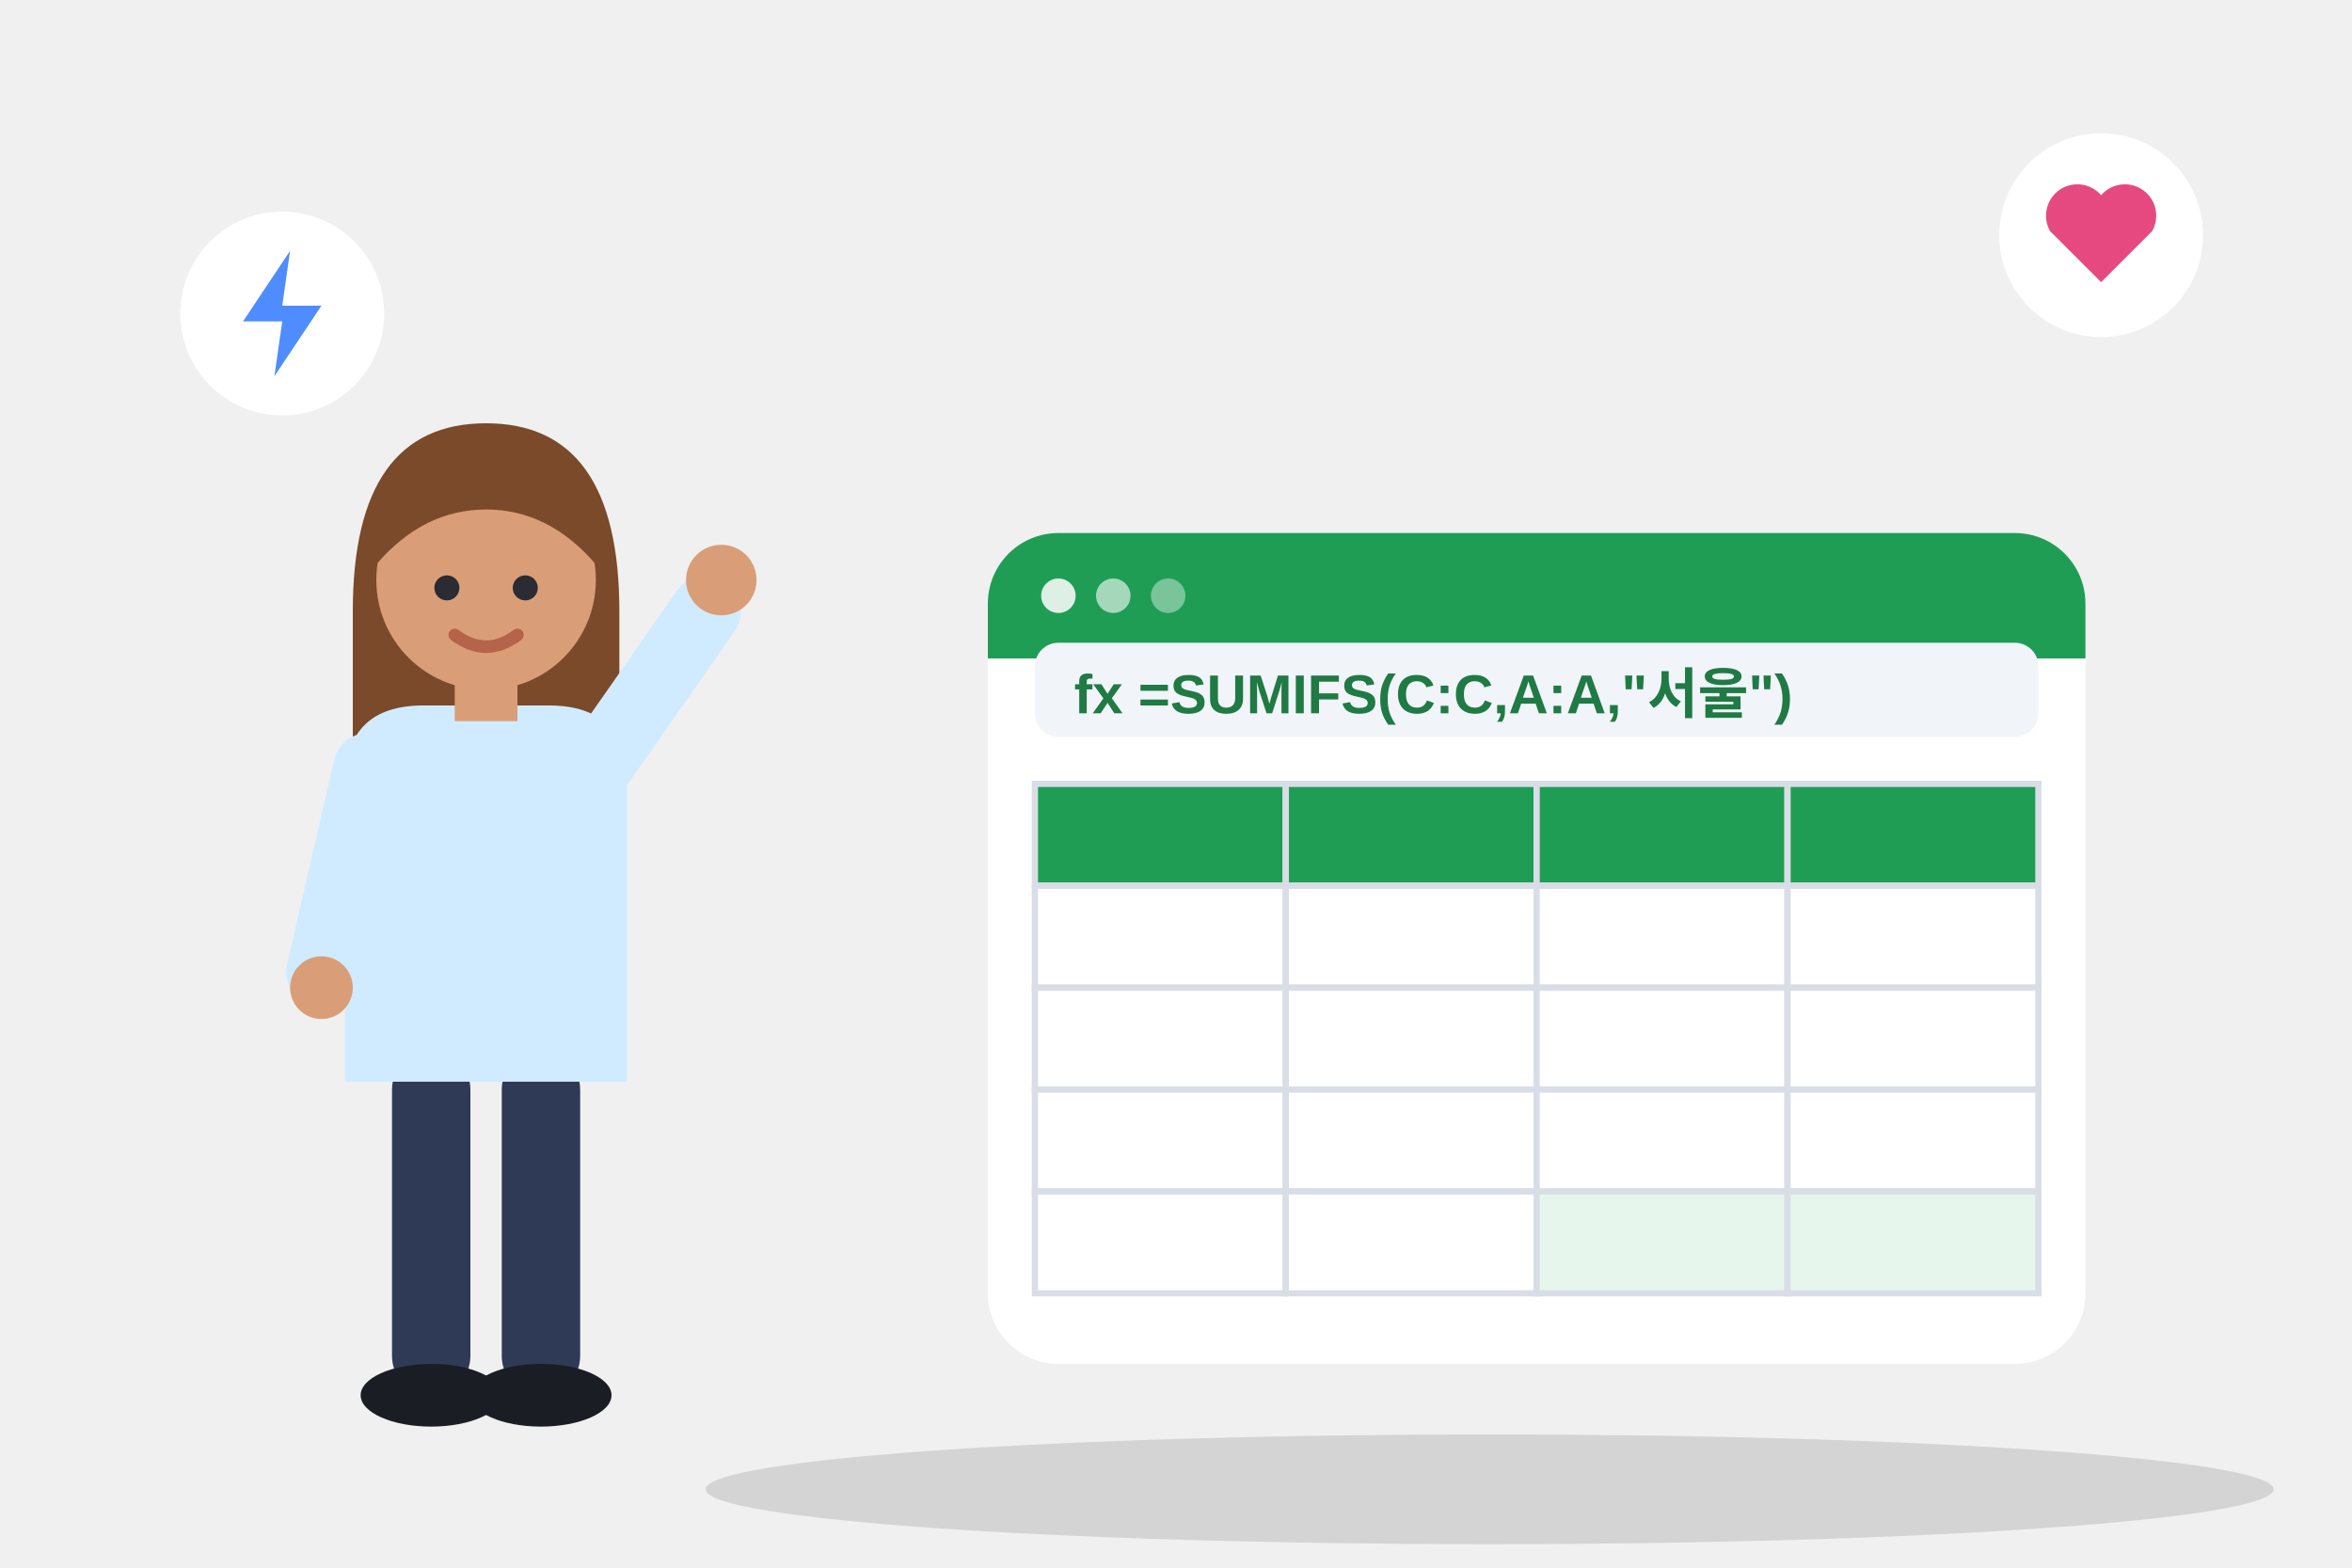
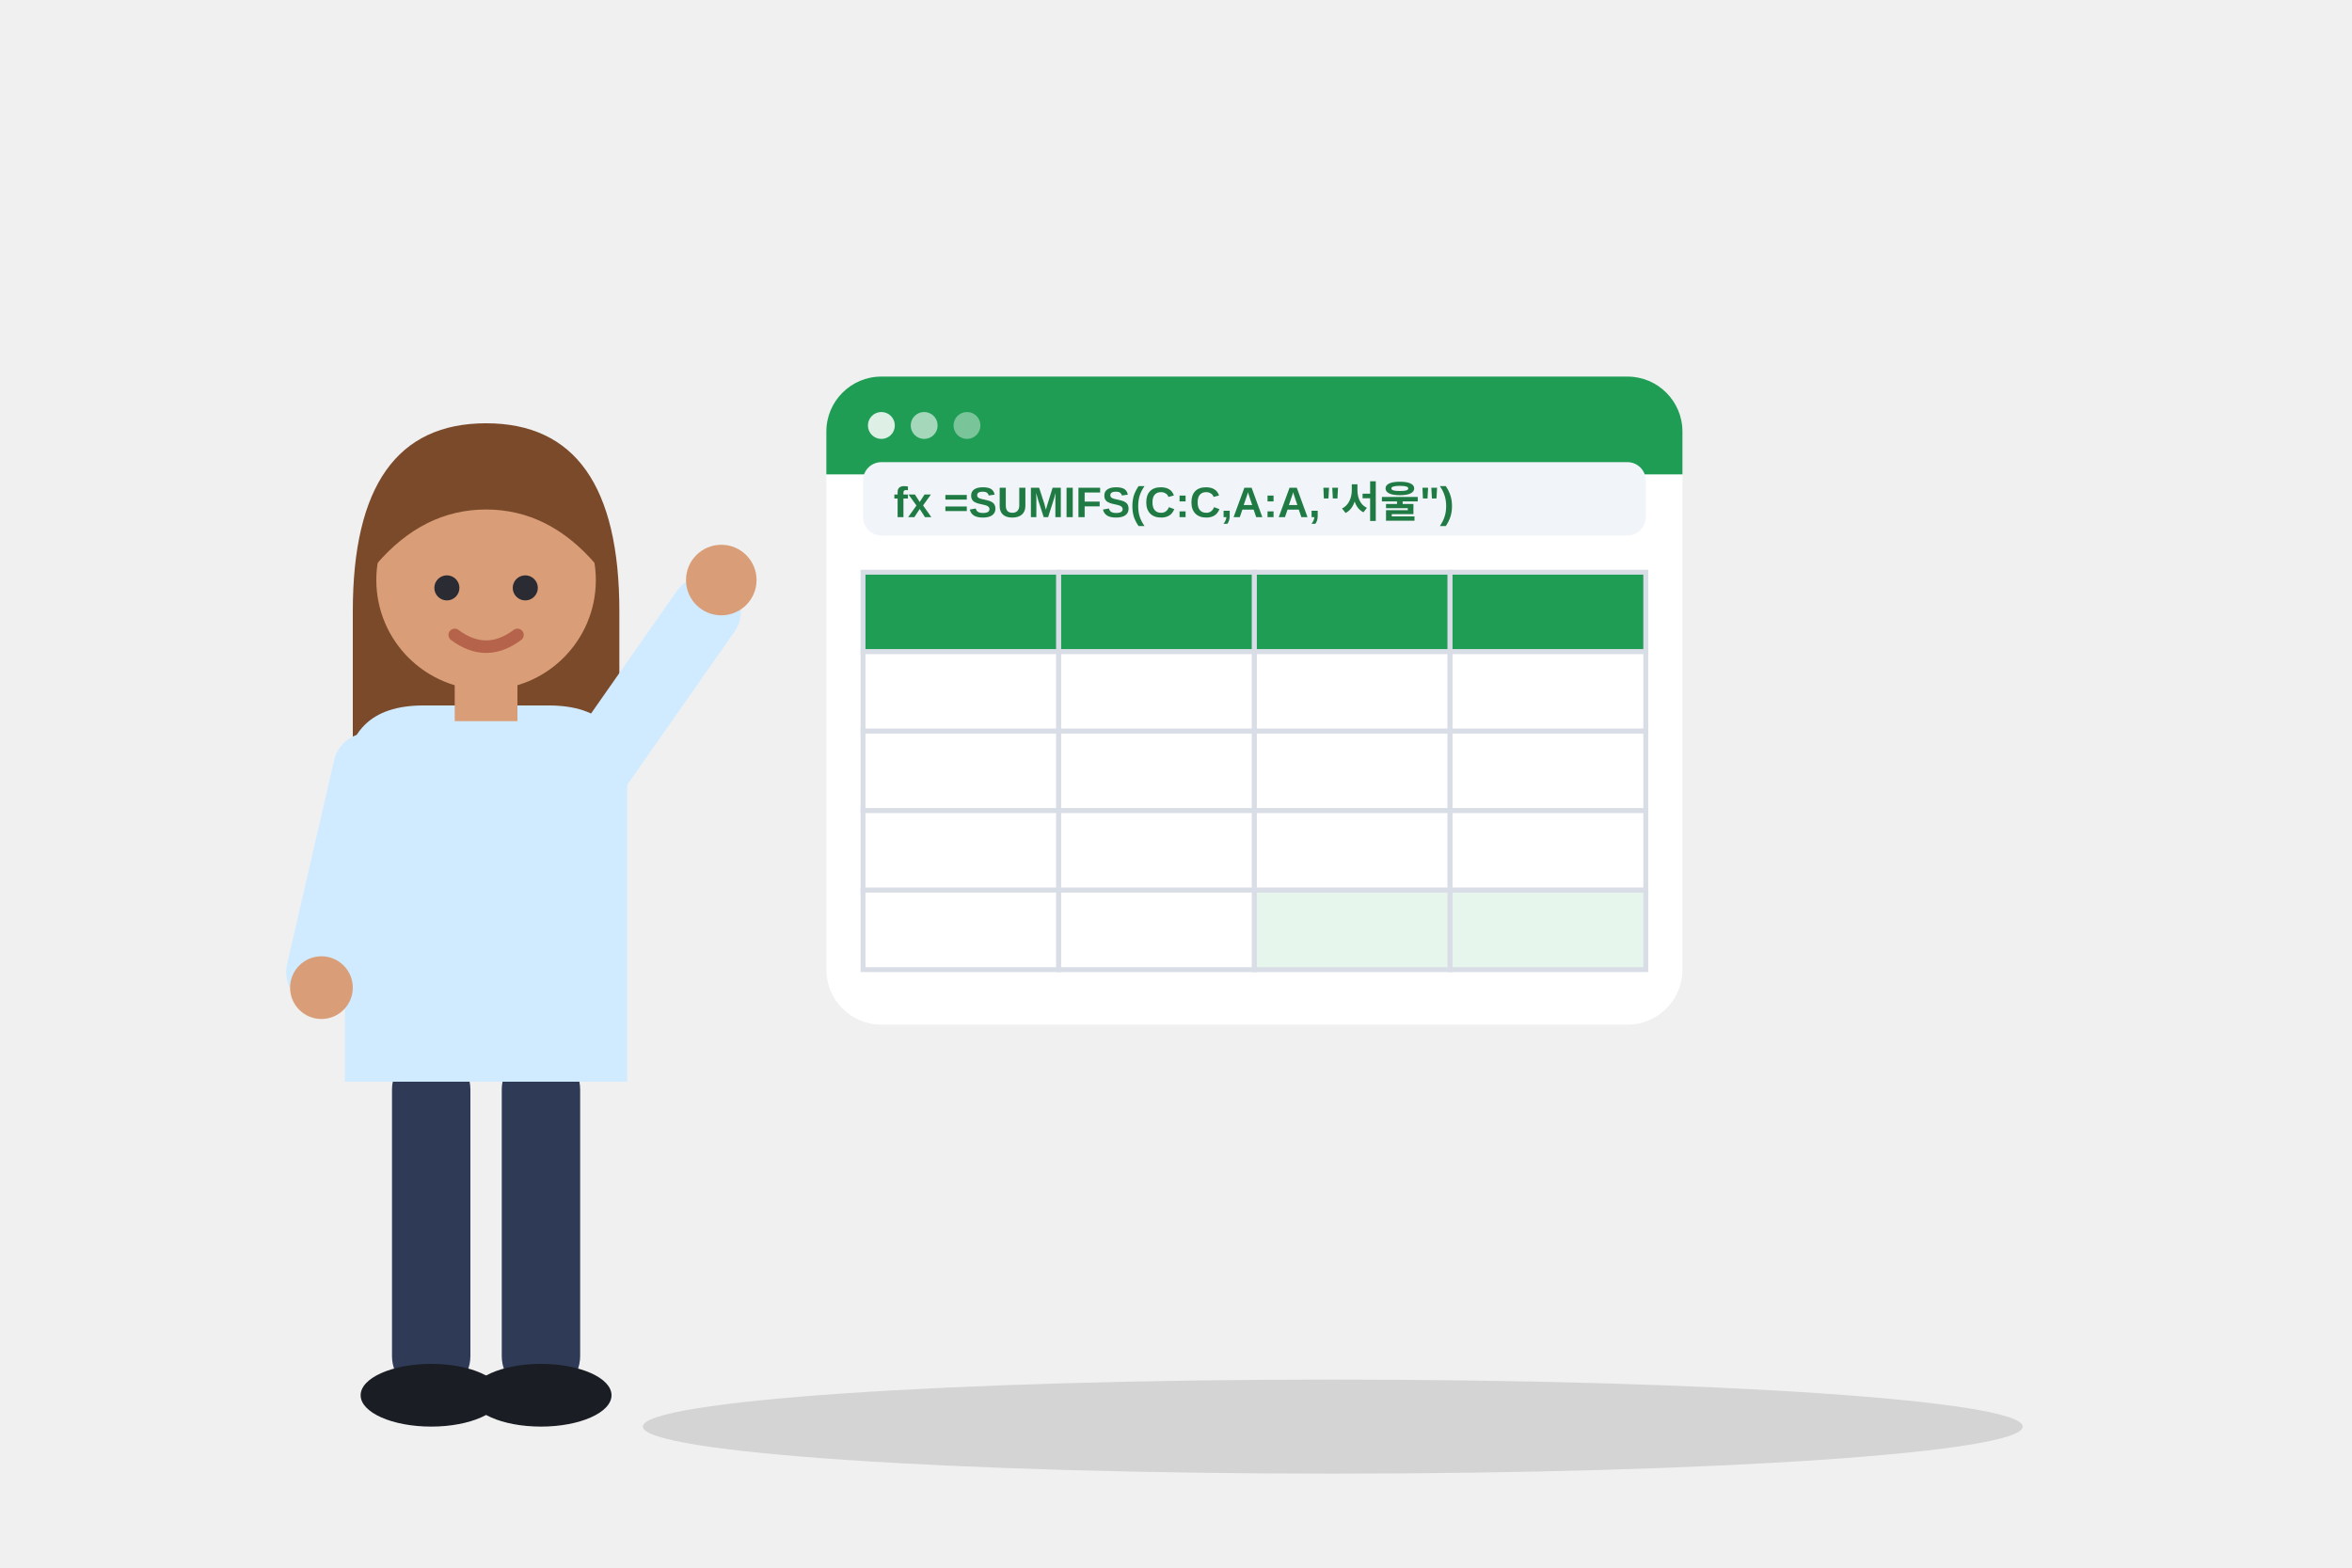
<svg xmlns="http://www.w3.org/2000/svg" viewBox="0 0 300 200" width="300" height="200">
-   <ellipse cx="190" cy="190" rx="100" ry="7" fill="#000" opacity=".12" />
-   <g transform="translate(96 50)">
+   <ellipse cx="170" cy="182" rx="88" ry="6" fill="#000" opacity=".12" />
+   <g transform="translate(82 34) scale(.78)">
    <g>
      <rect x="30" y="18" width="140" height="106" rx="9" fill="#fff" />
      <path d="M30 27a9 9 0 0 1 9-9h122a9 9 0 0 1 9 9v7H30z" fill="#1F9D55" />
      <circle cx="39" cy="26" r="2.2" fill="#fff" opacity=".85" />
      <circle cx="46" cy="26" r="2.2" fill="#fff" opacity=".6" />
      <circle cx="53" cy="26" r="2.2" fill="#fff" opacity=".4" />
      <rect x="36" y="32" width="128" height="12" rx="3" fill="#F1F4F8" />
      <text x="41" y="41" font-family="Arial,Helvetica,sans-serif" font-size="7" font-weight="700" fill="#1F7A44">fx  =SUMIFS(C:C,A:A,"서울")</text>
      <rect x="36" y="50" width="32" height="13" fill="#1F9D55" stroke="#D9DEE6" stroke-width=".8" />
      <rect x="68" y="50" width="32" height="13" fill="#1F9D55" stroke="#D9DEE6" stroke-width=".8" />
      <rect x="100" y="50" width="32" height="13" fill="#1F9D55" stroke="#D9DEE6" stroke-width=".8" />
      <rect x="132" y="50" width="32" height="13" fill="#1F9D55" stroke="#D9DEE6" stroke-width=".8" />
      <rect x="36" y="63" width="32" height="13" fill="#fff" stroke="#D9DEE6" stroke-width=".8" />
      <rect x="68" y="63" width="32" height="13" fill="#fff" stroke="#D9DEE6" stroke-width=".8" />
      <rect x="100" y="63" width="32" height="13" fill="#fff" stroke="#D9DEE6" stroke-width=".8" />
      <rect x="132" y="63" width="32" height="13" fill="#fff" stroke="#D9DEE6" stroke-width=".8" />
      <rect x="36" y="76" width="32" height="13" fill="#fff" stroke="#D9DEE6" stroke-width=".8" />
      <rect x="68" y="76" width="32" height="13" fill="#fff" stroke="#D9DEE6" stroke-width=".8" />
      <rect x="100" y="76" width="32" height="13" fill="#fff" stroke="#D9DEE6" stroke-width=".8" />
      <rect x="132" y="76" width="32" height="13" fill="#fff" stroke="#D9DEE6" stroke-width=".8" />
      <rect x="36" y="89" width="32" height="13" fill="#fff" stroke="#D9DEE6" stroke-width=".8" />
      <rect x="68" y="89" width="32" height="13" fill="#fff" stroke="#D9DEE6" stroke-width=".8" />
      <rect x="100" y="89" width="32" height="13" fill="#fff" stroke="#D9DEE6" stroke-width=".8" />
      <rect x="132" y="89" width="32" height="13" fill="#fff" stroke="#D9DEE6" stroke-width=".8" />
      <rect x="36" y="102" width="32" height="13" fill="#fff" stroke="#D9DEE6" stroke-width=".8" />
      <rect x="68" y="102" width="32" height="13" fill="#fff" stroke="#D9DEE6" stroke-width=".8" />
      <rect x="100" y="102" width="32" height="13" fill="#E7F6EC" stroke="#D9DEE6" stroke-width=".8" />
      <rect x="132" y="102" width="32" height="13" fill="#E7F6EC" stroke="#D9DEE6" stroke-width=".8" />
    </g>
  </g>
  <path d="M45 78q0-24 17-24t17 24v20h-34z" fill="#7A4A2A" />
  <rect x="50" y="134" width="10" height="44" rx="5" fill="#2F3A56" />
  <rect x="64" y="134" width="10" height="44" rx="5" fill="#2F3A56" />
  <ellipse cx="55" cy="178" rx="9" ry="4" fill="#1A1D24" />
  <ellipse cx="69" cy="178" rx="9" ry="4" fill="#1A1D24" />
  <path d="M44 100q0-10 10-10h16q10 0 10 10v38h-36z" fill="#D0EBFF" />
  <rect x="58" y="84" width="8" height="8" fill="#D99E78" />
  <circle cx="62" cy="74" r="14" fill="#D99E78" />
  <path d="M48 72q0-16 14-16t14 16q-6-7-14-7t-14 7z" fill="#7A4A2A" />
  <circle cx="57" cy="75" r="1.6" fill="#2B2B33" />
  <circle cx="67" cy="75" r="1.6" fill="#2B2B33" />
  <path d="M58 81q4 3 8 0" fill="none" stroke="#B5634B" stroke-width="1.6" stroke-linecap="round" />
  <path d="M76 98l14-20" stroke="#D0EBFF" stroke-width="9" stroke-linecap="round" />
  <circle cx="92" cy="74" r="4.5" fill="#D99E78" />
  <path d="M47 98l-6 26" stroke="#D0EBFF" stroke-width="9" stroke-linecap="round" />
  <circle cx="41" cy="126" r="4" fill="#D99E78" />
-   <circle cx="36" cy="40" r="13" fill="#fff" />
-   <path d="M37 32l-6 9h5l-1 7 6-9h-5z" fill="#4F8CFF" />
-   <circle cx="268" cy="30" r="13" fill="#fff" />
-   <path d="M268 36l-6.5-6.5a4 4 0 0 1 6.5-4.6 4 4 0 0 1 6.5 4.6z" fill="#E64980" />
</svg>
